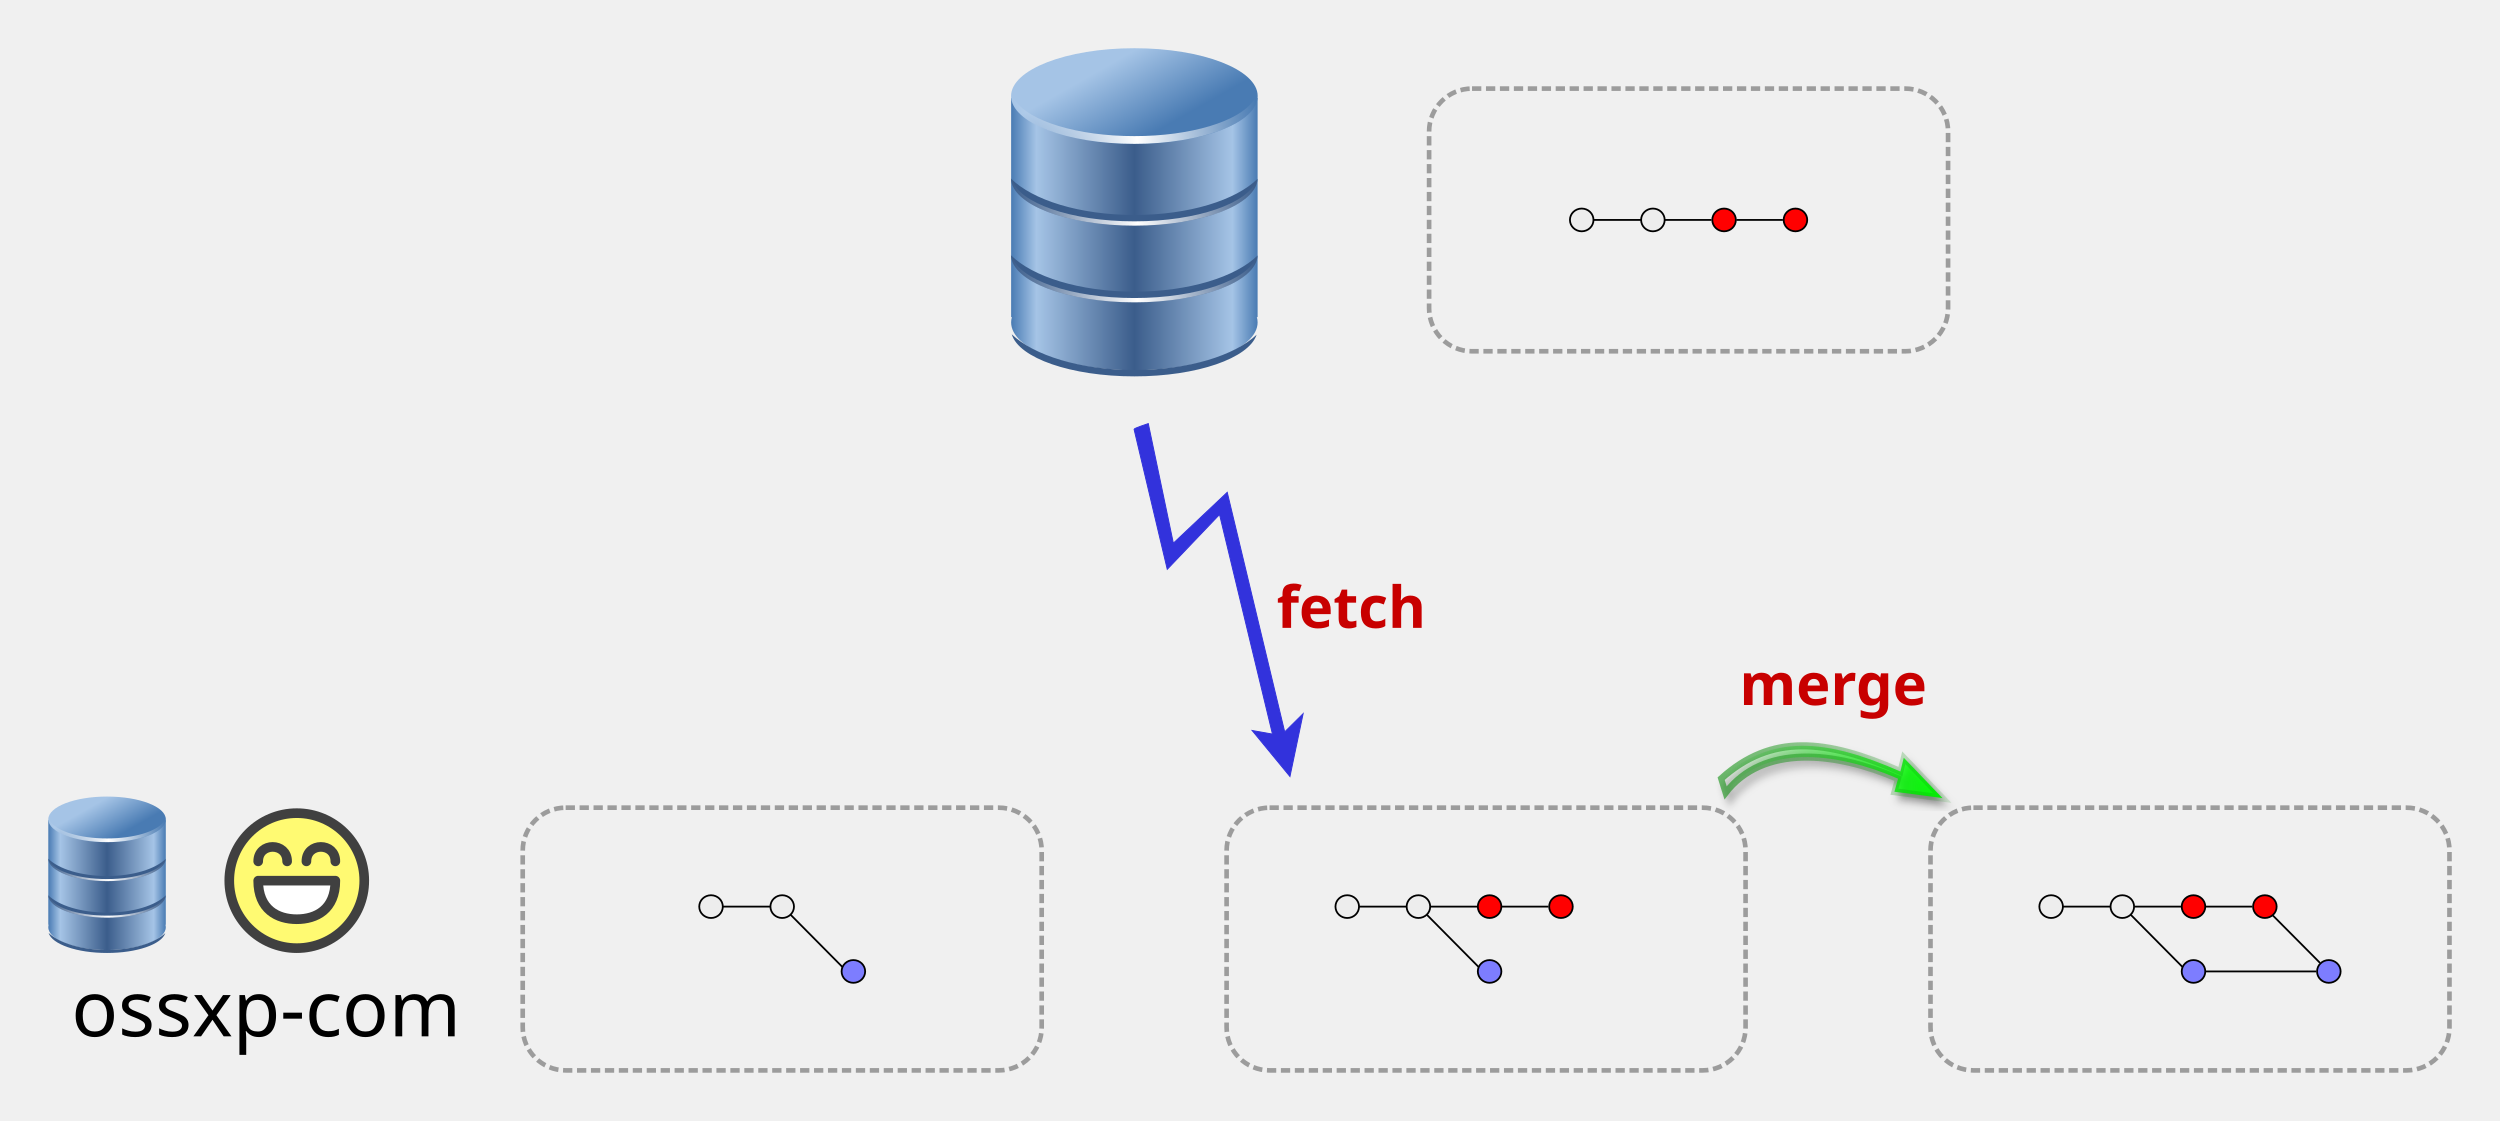
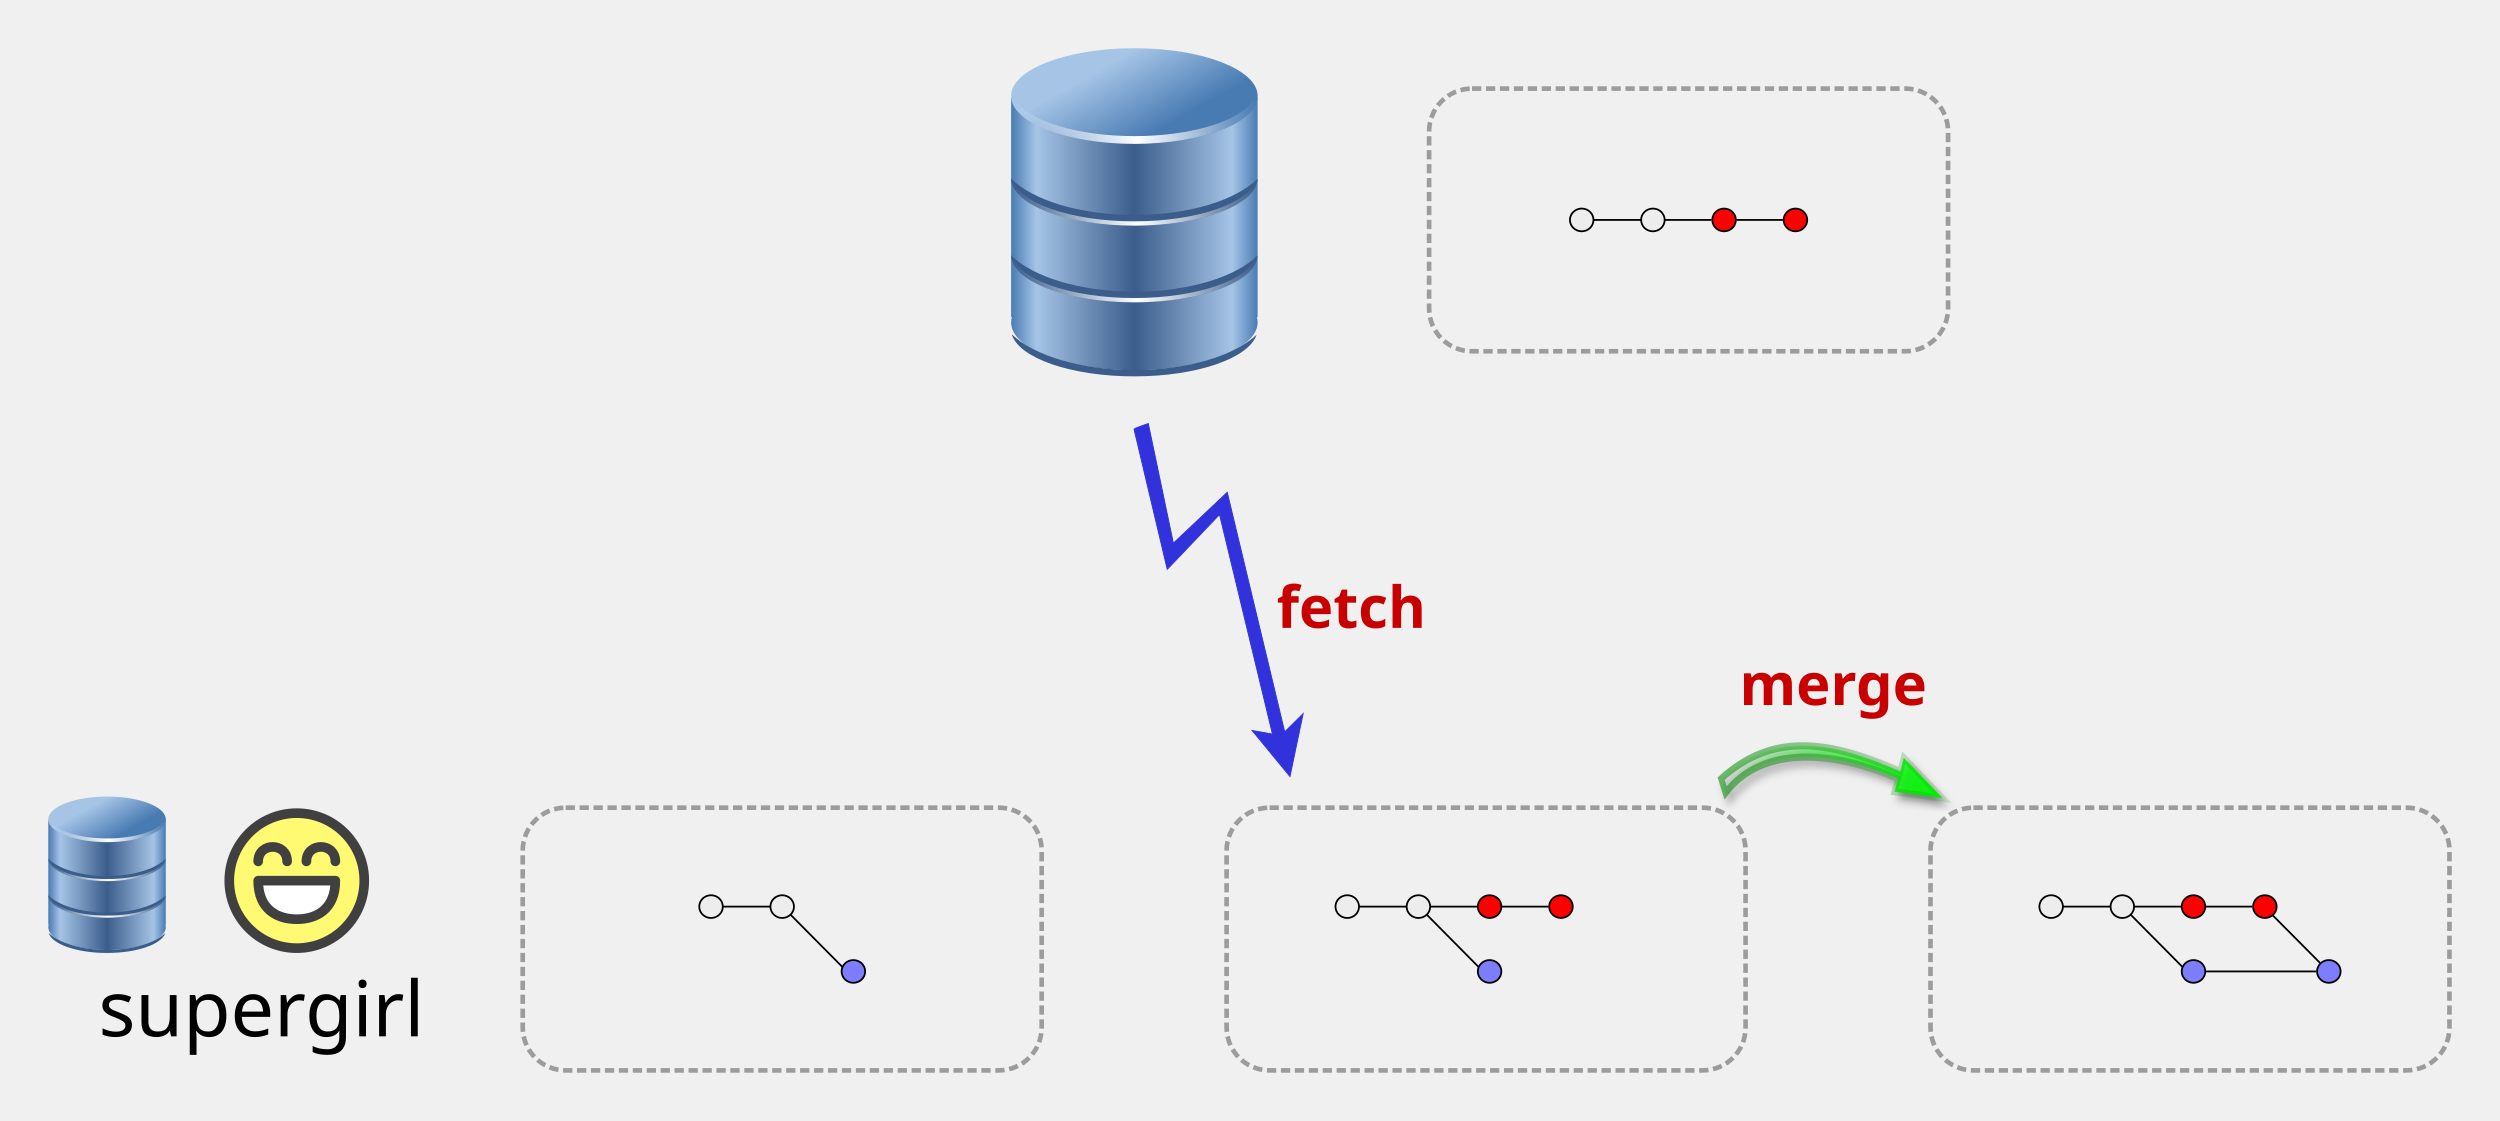
<svg xmlns="http://www.w3.org/2000/svg" xmlns:xlink="http://www.w3.org/1999/xlink" version="1.1" id="svg11525" height="116.249" width="259.273">
  <defs id="defs11527">
    <linearGradient id="linearGradient8529">
      <stop style="stop-color:#008a00;stop-opacity:1;" offset="0" id="stop8531" />
      <stop style="stop-color:#008a00;stop-opacity:0;" offset="1" id="stop8533" />
    </linearGradient>
    <linearGradient id="linearGradient8497">
      <stop style="stop-color:#00ff00;stop-opacity:1;" offset="0" id="stop8499" />
      <stop style="stop-color:#00ff00;stop-opacity:0;" offset="1" id="stop8501" />
    </linearGradient>
    <linearGradient xlink:href="#linearGradient5495-0" id="linearGradient21069-1" gradientUnits="userSpaceOnUse" gradientTransform="matrix(4.96273,0,0,4.96273,278.625,-3355.36)" spreadMethod="reflect" x1="269.97" y1="511.966" x2="286.628" y2="511.966" />
    <linearGradient id="linearGradient5495-0">
      <stop style="stop-color:#497bb3;stop-opacity:1;" offset="0" id="stop5497-7" />
      <stop id="stop5501-5" offset="0.205" style="stop-color:#a5c4e6;stop-opacity:1;" />
      <stop style="stop-color:#3b5d8b;stop-opacity:1;" offset="1" id="stop5499-8" />
    </linearGradient>
    <linearGradient xlink:href="#linearGradient5466-0" id="linearGradient21071-7" gradientUnits="userSpaceOnUse" x1="282.357" y1="518.557" x2="286.631" y2="527.335" />
    <linearGradient id="linearGradient5466-0">
      <stop id="stop5468-4" offset="0" style="stop-color:#a5c4e6;stop-opacity:1;" />
      <stop id="stop5470-8" offset="1" style="stop-color:#497bb3;stop-opacity:1;" />
    </linearGradient>
    <linearGradient xlink:href="#linearGradient6035-4" id="linearGradient21073-0" gradientUnits="userSpaceOnUse" gradientTransform="matrix(4.19923,0,0,4.19923,407.327,-3062.91)" spreadMethod="reflect" x1="308.5" y1="522.612" x2="327.781" y2="520.328" />
    <linearGradient id="linearGradient6035-4">
      <stop id="stop6037-2" offset="0" style="stop-color:#ffffff;stop-opacity:1;" />
      <stop id="stop6039-9" offset="1" style="stop-color:#ffffff;stop-opacity:0;" />
    </linearGradient>
    <linearGradient xlink:href="#linearGradient6035-4" id="linearGradient21075-6" gradientUnits="userSpaceOnUse" gradientTransform="matrix(4.19923,0,0,4.19923,407.327,-3015.76)" spreadMethod="reflect" x1="308.5" y1="522.612" x2="327.781" y2="520.328" />
    <linearGradient id="linearGradient11438">
      <stop id="stop11440" offset="0" style="stop-color:#ffffff;stop-opacity:1;" />
      <stop id="stop11442" offset="1" style="stop-color:#ffffff;stop-opacity:0;" />
    </linearGradient>
    <linearGradient xlink:href="#linearGradient6035-4" id="linearGradient21077-1" gradientUnits="userSpaceOnUse" gradientTransform="matrix(4.19923,0,0,4.19923,407.327,-2971.57)" spreadMethod="reflect" x1="308.5" y1="522.612" x2="327.781" y2="520.328" />
    <linearGradient id="linearGradient11445">
      <stop id="stop11447" offset="0" style="stop-color:#ffffff;stop-opacity:1;" />
      <stop id="stop11449" offset="1" style="stop-color:#ffffff;stop-opacity:0;" />
    </linearGradient>
    <linearGradient y2="511.966" x2="286.628" y1="511.966" x1="269.97" spreadMethod="reflect" gradientTransform="matrix(4.96273,0,0,4.96273,278.625,-3355.36)" gradientUnits="userSpaceOnUse" id="linearGradient11801" xlink:href="#linearGradient5495-0" />
    <linearGradient y2="527.335" x2="286.631" y1="518.557" x1="282.357" gradientUnits="userSpaceOnUse" id="linearGradient11803" xlink:href="#linearGradient5466-0" />
    <linearGradient y2="520.328" x2="327.781" y1="522.612" x1="308.5" spreadMethod="reflect" gradientTransform="matrix(4.19923,0,0,4.19923,407.327,-3062.91)" gradientUnits="userSpaceOnUse" id="linearGradient11805" xlink:href="#linearGradient6035-4" />
    <linearGradient y2="520.328" x2="327.781" y1="522.612" x1="308.5" spreadMethod="reflect" gradientTransform="matrix(4.19923,0,0,4.19923,407.327,-3015.76)" gradientUnits="userSpaceOnUse" id="linearGradient11807" xlink:href="#linearGradient6035-4" />
    <linearGradient y2="520.328" x2="327.781" y1="522.612" x1="308.5" spreadMethod="reflect" gradientTransform="matrix(4.19923,0,0,4.19923,407.327,-2971.57)" gradientUnits="userSpaceOnUse" id="linearGradient11809" xlink:href="#linearGradient6035-4" />
    <linearGradient y2="511.966" x2="286.628" y1="511.966" x1="269.97" spreadMethod="reflect" gradientTransform="matrix(4.96273,0,0,4.96273,278.625,-3355.36)" gradientUnits="userSpaceOnUse" id="linearGradient3147" xlink:href="#linearGradient5495-0" />
    <linearGradient y2="527.335" x2="286.631" y1="518.557" x1="282.357" gradientUnits="userSpaceOnUse" id="linearGradient3149" xlink:href="#linearGradient5466-0" />
    <linearGradient y2="520.328" x2="327.781" y1="522.612" x1="308.5" spreadMethod="reflect" gradientTransform="matrix(4.19923,0,0,4.19923,407.327,-3062.91)" gradientUnits="userSpaceOnUse" id="linearGradient3151" xlink:href="#linearGradient6035-4" />
    <linearGradient y2="520.328" x2="327.781" y1="522.612" x1="308.5" spreadMethod="reflect" gradientTransform="matrix(4.19923,0,0,4.19923,407.327,-3015.76)" gradientUnits="userSpaceOnUse" id="linearGradient3153" xlink:href="#linearGradient6035-4" />
    <linearGradient y2="520.328" x2="327.781" y1="522.612" x1="308.5" spreadMethod="reflect" gradientTransform="matrix(4.19923,0,0,4.19923,407.327,-2971.57)" gradientUnits="userSpaceOnUse" id="linearGradient3155" xlink:href="#linearGradient6035-4" />
    <linearGradient id="linearGradient3569">
      <stop style="stop-color:#ffc200;stop-opacity:1;" offset="0" id="stop3571" />
      <stop id="stop3577" offset="0.263" style="stop-color:#d34028;stop-opacity:1;" />
      <stop style="stop-color:#960a00;stop-opacity:1;" offset="1" id="stop3573" />
    </linearGradient>
    <linearGradient xlink:href="#linearGradient8497" id="linearGradient8503" x1="456.922" y1="482.988" x2="453.44" y2="466.649" gradientUnits="userSpaceOnUse" gradientTransform="translate(4,12)" />
    <linearGradient xlink:href="#linearGradient8529" id="linearGradient8535" x1="443.129" y1="459.416" x2="449.987" y2="484.506" gradientUnits="userSpaceOnUse" gradientTransform="translate(4,12)" />
    <filter id="filter9413" width="1.5" height="1.5" x="-0.25" y="-0.25" color-interpolation-filters="sRGB">
      <feGaussianBlur id="feGaussianBlur9415" in="SourceAlpha" stdDeviation="0.6" result="blur" />
      <feColorMatrix id="feColorMatrix9417" result="bluralpha" type="matrix" values="1 0 0 0 0 0 1 0 0 0 0 0 1 0 0 0 0 0 0.4 0 " />
      <feOffset id="feOffset9419" in="bluralpha" dx="0.5" dy="0.7" result="offsetBlur" />
      <feMerge id="feMerge9421">
        <feMergeNode id="feMergeNode9423" in="offsetBlur" />
        <feMergeNode id="feMergeNode9425" in="SourceGraphic" />
      </feMerge>
    </filter>
    <linearGradient xlink:href="#linearGradient8497" id="linearGradient9631" gradientUnits="userSpaceOnUse" gradientTransform="translate(86.27741,107.4141)" x1="473.707" y1="466.202" x2="437.011" y2="468.434" />
    <linearGradient xlink:href="#linearGradient8529" id="linearGradient9633" gradientUnits="userSpaceOnUse" gradientTransform="translate(86.27741,107.4141)" x1="398.129" y1="486.202" x2="486.415" y2="481.291" />
    <linearGradient xlink:href="#linearGradient5495-0" id="linearGradient3244" gradientUnits="userSpaceOnUse" gradientTransform="matrix(4.96273,0,0,4.96273,278.625,-3355.36)" spreadMethod="reflect" x1="269.97" y1="511.966" x2="286.628" y2="511.966" />
    <linearGradient xlink:href="#linearGradient5466-0" id="linearGradient3246" gradientUnits="userSpaceOnUse" x1="282.357" y1="518.557" x2="286.631" y2="527.335" />
    <linearGradient xlink:href="#linearGradient6035-4" id="linearGradient3248" gradientUnits="userSpaceOnUse" gradientTransform="matrix(4.19923,0,0,4.19923,407.327,-3062.91)" spreadMethod="reflect" x1="308.5" y1="522.612" x2="327.781" y2="520.328" />
    <linearGradient xlink:href="#linearGradient6035-4" id="linearGradient3250" gradientUnits="userSpaceOnUse" gradientTransform="matrix(4.19923,0,0,4.19923,407.327,-3015.76)" spreadMethod="reflect" x1="308.5" y1="522.612" x2="327.781" y2="520.328" />
    <linearGradient xlink:href="#linearGradient6035-4" id="linearGradient3252" gradientUnits="userSpaceOnUse" gradientTransform="matrix(4.19923,0,0,4.19923,407.327,-2971.57)" spreadMethod="reflect" x1="308.5" y1="522.612" x2="327.781" y2="520.328" />
    <linearGradient xlink:href="#linearGradient5495-0" id="linearGradient3284" gradientUnits="userSpaceOnUse" gradientTransform="matrix(4.96273,0,0,4.96273,278.625,-3355.36)" spreadMethod="reflect" x1="269.97" y1="511.966" x2="286.628" y2="511.966" />
    <linearGradient xlink:href="#linearGradient5466-0" id="linearGradient3286" gradientUnits="userSpaceOnUse" x1="282.357" y1="518.557" x2="286.631" y2="527.335" />
    <linearGradient xlink:href="#linearGradient6035-4" id="linearGradient3288" gradientUnits="userSpaceOnUse" gradientTransform="matrix(4.19923,0,0,4.19923,407.327,-3062.91)" spreadMethod="reflect" x1="308.5" y1="522.612" x2="327.781" y2="520.328" />
    <linearGradient xlink:href="#linearGradient6035-4" id="linearGradient3290" gradientUnits="userSpaceOnUse" gradientTransform="matrix(4.19923,0,0,4.19923,407.327,-3015.76)" spreadMethod="reflect" x1="308.5" y1="522.612" x2="327.781" y2="520.328" />
    <linearGradient xlink:href="#linearGradient6035-4" id="linearGradient3292" gradientUnits="userSpaceOnUse" gradientTransform="matrix(4.19923,0,0,4.19923,407.327,-2971.57)" spreadMethod="reflect" x1="308.5" y1="522.612" x2="327.781" y2="520.328" />
    <linearGradient xlink:href="#linearGradient5495-0" id="linearGradient3294" gradientUnits="userSpaceOnUse" gradientTransform="matrix(4.96273,0,0,4.96273,278.625,-3355.36)" spreadMethod="reflect" x1="269.97" y1="511.966" x2="286.628" y2="511.966" />
    <linearGradient xlink:href="#linearGradient5466-0" id="linearGradient3296" gradientUnits="userSpaceOnUse" x1="282.357" y1="518.557" x2="286.631" y2="527.335" />
    <linearGradient xlink:href="#linearGradient6035-4" id="linearGradient3298" gradientUnits="userSpaceOnUse" gradientTransform="matrix(4.19923,0,0,4.19923,407.327,-3062.91)" spreadMethod="reflect" x1="308.5" y1="522.612" x2="327.781" y2="520.328" />
    <linearGradient xlink:href="#linearGradient6035-4" id="linearGradient3300" gradientUnits="userSpaceOnUse" gradientTransform="matrix(4.19923,0,0,4.19923,407.327,-3015.76)" spreadMethod="reflect" x1="308.5" y1="522.612" x2="327.781" y2="520.328" />
    <linearGradient xlink:href="#linearGradient6035-4" id="linearGradient3302" gradientUnits="userSpaceOnUse" gradientTransform="matrix(4.19923,0,0,4.19923,407.327,-2971.57)" spreadMethod="reflect" x1="308.5" y1="522.612" x2="327.781" y2="520.328" />
    <filter id="filter5339" width="1.5" height="1.5" x="-0.25" y="-0.25" color-interpolation-filters="sRGB">
      <feGaussianBlur id="feGaussianBlur5341" in="SourceAlpha" stdDeviation="0.6" result="blur" />
      <feColorMatrix id="feColorMatrix5343" result="bluralpha" type="matrix" values="1 0 0 0 0 0 1 0 0 0 0 0 1 0 0 0 0 0 0.5 0 " />
      <feOffset id="feOffset5345" in="bluralpha" dx="0.7" dy="-0.9" result="offsetBlur" />
      <feMerge id="feMerge5347">
        <feMergeNode id="feMergeNode5349" in="offsetBlur" />
        <feMergeNode id="feMergeNode5351" in="SourceGraphic" />
      </feMerge>
    </filter>
  </defs>
  <g transform="translate(-350.0043,-507.6176)" id="layer1">
    <g id="g16724-3" transform="matrix(0.1545982,0,0,0.1799784,204.6642,678.1007)">
      <path id="path5488-8" d="m 1618.413,-890.853 0,126.363 0.525,0 c -0.339,1.013 -0.525,1.975 -0.525,3.018 0,15.228 36.989,27.557 82.672,27.557 45.683,0 82.672,-12.33 82.672,-27.557 0,-1.045 -0.186,-2.004 -0.525,-3.018 l 0.525,0 0,-126.363 -165.345,0 z" style="fill:url(#linearGradient3147);fill-opacity:1;stroke:none" />
      <path transform="matrix(4.96273,0,0,4.96273,278.625,-3481.34)" d="m 303.298,521.78 c 0,3.068 -7.462,5.556 -16.668,5.556 -9.205,0 -16.668,-2.487 -16.668,-5.556 0,-3.068 7.462,-5.556 16.668,-5.556 9.205,0 16.668,2.487 16.668,5.556 z" id="path5460-3" style="fill:url(#linearGradient3149);fill-opacity:1;stroke:none" />
      <path id="path6026-3" d="m 1618.282,-800.175 c 0.619,15.05 37.507,27.164 82.804,27.164 45.168,0 81.851,-12.042 82.672,-27.033 -14.494,12.328 -46.02,20.865 -82.672,20.865 -36.727,0 -68.35,-8.627 -82.804,-20.996 z" style="fill:#3b5d8b;fill-opacity:1;stroke:none" />
      <path id="path6030-3" d="m 1618.282,-891.509 c 0.619,15.05 37.507,27.164 82.804,27.164 45.168,0 81.851,-12.042 82.672,-27.033 -0.906,0.771 -1.851,1.491 -2.887,2.231 -0.038,0.049 -0.091,0.082 -0.131,0.131 -9.625,11.663 -41.587,20.209 -79.654,20.209 -38.306,0 -70.487,-8.696 -79.917,-20.471 -0.105,-0.075 -0.16,-0.187 -0.263,-0.262 -0.918,-0.671 -1.812,-1.273 -2.624,-1.968 z" style="fill:url(#linearGradient3151);fill-opacity:1;stroke:none" />
      <path style="fill:#3b5d8b;fill-opacity:1;stroke:none" d="m 1618.282,-844.365 c 0.619,15.05 37.507,27.164 82.804,27.164 45.168,0 81.851,-12.042 82.672,-27.033 -14.494,12.328 -46.02,20.865 -82.672,20.865 -36.727,0 -68.35,-8.627 -82.804,-20.996 z" id="path6022-8" />
      <path id="path6043-0" d="m 1618.282,-844.365 c 0.619,15.05 37.507,27.164 82.804,27.164 45.168,0 81.851,-12.042 82.672,-27.033 -0.209,0.177 -0.443,0.352 -0.656,0.525 -5.216,13.55 -39.937,24.014 -82.016,24.014 -42.466,0 -77.55,-10.545 -82.279,-24.277 -0.168,-0.133 -0.362,-0.255 -0.525,-0.393 z" style="fill:url(#linearGradient3153);fill-opacity:1;stroke:none" />
      <path style="fill:url(#linearGradient3155);fill-opacity:1;stroke:none" d="m 1618.282,-800.175 c 0.619,15.05 37.507,27.164 82.804,27.164 45.168,0 81.851,-12.042 82.672,-27.033 -0.209,0.177 -0.443,0.352 -0.656,0.525 -5.216,13.55 -39.937,24.014 -82.016,24.014 -42.466,0 -77.55,-10.545 -82.279,-24.277 -0.168,-0.133 -0.362,-0.255 -0.525,-0.393 z" id="path6054-4" />
      <path id="path6060-7" d="m 1618.806,-754.64 c 4.728,13.732 39.813,24.277 82.279,24.277 42.079,0 76.8,-10.464 82.016,-24.014 -14.766,12.043 -45.892,20.34 -82.016,20.34 -36.314,0 -67.608,-8.456 -82.279,-20.602 z" style="fill:#3b5d8b;fill-opacity:1;stroke:none" />
    </g>
    <path id="path9629" d="m 552.702,580.938 c 0.213,0.779 0.55,1.89 0.55,1.89 l 6.363,-5.53 -7.898,0.872 0.596,1.786 c -10.357,3.75 -22.223,4.755 -28.384,-1.941 l -0.73,1.942 c 8.244,6.173 17.191,5.492 29.502,0.982 z" style="fill:url(#linearGradient9631);fill-opacity:1;stroke:url(#linearGradient9633);stroke-width:0.978;stroke-linecap:butt;stroke-linejoin:miter;stroke-miterlimit:4;stroke-opacity:1;stroke-dasharray:none;filter:url(#filter5339)" transform="matrix(0.6301589,0,0,-0.7576928,198.8038,1027.802)" />
    <path style="fill:#3232dc;fill-opacity:1;stroke:#3232dc;stroke-width:0.104;stroke-linecap:butt;stroke-linejoin:miter;stroke-miterlimit:4;stroke-opacity:1;stroke-dasharray:none" d="m 467.618,552.131 3.443,14.524 5.421,-5.683 5.492,22.78 -2.108,-0.374 3.918,4.766 1.364,-6.507 -1.909,1.889 -5.96,-24.847 -5.588,5.276 -2.6,-12.405 c 0,0 -1.483,0.487 -1.473,0.582 z" id="path9641" />
    <g id="g3214" transform="translate(-12,0)">
      <g transform="translate(-142.0051,21.00664)" id="g3216">
        <path style="fill:#fffa72;fill-opacity:1;stroke:#404040;stroke-width:1;stroke-linecap:round;stroke-linejoin:round;stroke-miterlimit:4;stroke-opacity:1;stroke-dasharray:none;stroke-dashoffset:0" id="path3218" d="m 14.5,8.5 c 0,3.866 -3.134,7 -7,7 -3.866,0 -7,-3.134 -7,-7 0,-3.866 3.134,-7 7,-7 3.866,0 7,3.134 7,7 z" transform="translate(527.2871,569.443)" />
        <path style="fill:#ffffff;fill-opacity:1;stroke:#404040;stroke-width:1;stroke-linecap:round;stroke-linejoin:round;stroke-miterlimit:4;stroke-opacity:1;stroke-dasharray:none;stroke-dashoffset:0" d="m 538.787,577.943 -8,0 c 0,3 2,4 4,4 2,0 4,-1 4,-4 z" id="path3220" />
        <path id="path3222" d="m 530.787,575.943 c 0,-2 3,-2 3,0" style="fill:none;stroke:#404040;stroke-width:1;stroke-linecap:round;stroke-linejoin:round;stroke-miterlimit:4;stroke-opacity:1;stroke-dasharray:none;stroke-dashoffset:0" />
        <path style="fill:none;stroke:#404040;stroke-width:1;stroke-linecap:round;stroke-linejoin:round;stroke-miterlimit:4;stroke-opacity:1;stroke-dasharray:none;stroke-dashoffset:0" d="m 535.787,575.943 c 0,-2 3,-2 3,0" id="path3224" />
      </g>
      <g transform="matrix(0.07368981,0,0,0.08578734,247.7534,669.1056)" id="g3226">
        <path style="fill:url(#linearGradient3244);fill-opacity:1;stroke:none" d="m 1618.413,-890.853 0,126.363 0.525,0 c -0.339,1.013 -0.525,1.975 -0.525,3.018 0,15.228 36.989,27.557 82.672,27.557 45.683,0 82.672,-12.33 82.672,-27.557 0,-1.045 -0.186,-2.004 -0.525,-3.018 l 0.525,0 0,-126.363 -165.345,0 z" id="path3228" />
        <path style="fill:url(#linearGradient3246);fill-opacity:1;stroke:none" id="path3230" d="m 303.298,521.78 c 0,3.068 -7.462,5.556 -16.668,5.556 -9.205,0 -16.668,-2.487 -16.668,-5.556 0,-3.068 7.462,-5.556 16.668,-5.556 9.205,0 16.668,2.487 16.668,5.556 z" transform="matrix(4.96273,0,0,4.96273,278.625,-3481.34)" />
        <path style="fill:#3b5d8b;fill-opacity:1;stroke:none" d="m 1618.282,-800.175 c 0.619,15.05 37.507,27.164 82.804,27.164 45.168,0 81.851,-12.042 82.672,-27.033 -14.494,12.328 -46.02,20.865 -82.672,20.865 -36.727,0 -68.35,-8.627 -82.804,-20.996 z" id="path3232" />
        <path style="fill:url(#linearGradient3248);fill-opacity:1;stroke:none" d="m 1618.282,-891.509 c 0.619,15.05 37.507,27.164 82.804,27.164 45.168,0 81.851,-12.042 82.672,-27.033 -0.906,0.771 -1.851,1.491 -2.887,2.231 -0.038,0.049 -0.091,0.082 -0.131,0.131 -9.625,11.663 -41.587,20.209 -79.654,20.209 -38.306,0 -70.487,-8.696 -79.917,-20.471 -0.105,-0.075 -0.16,-0.187 -0.263,-0.262 -0.918,-0.671 -1.812,-1.273 -2.624,-1.968 z" id="path3234" />
        <path id="path3236" d="m 1618.282,-844.365 c 0.619,15.05 37.507,27.164 82.804,27.164 45.168,0 81.851,-12.042 82.672,-27.033 -14.494,12.328 -46.02,20.865 -82.672,20.865 -36.727,0 -68.35,-8.627 -82.804,-20.996 z" style="fill:#3b5d8b;fill-opacity:1;stroke:none" />
        <path style="fill:url(#linearGradient3250);fill-opacity:1;stroke:none" d="m 1618.282,-844.365 c 0.619,15.05 37.507,27.164 82.804,27.164 45.168,0 81.851,-12.042 82.672,-27.033 -0.209,0.177 -0.443,0.352 -0.656,0.525 -5.216,13.55 -39.937,24.014 -82.016,24.014 -42.466,0 -77.55,-10.545 -82.279,-24.277 -0.168,-0.133 -0.362,-0.255 -0.525,-0.393 z" id="path3238" />
        <path id="path3240" d="m 1618.282,-800.175 c 0.619,15.05 37.507,27.164 82.804,27.164 45.168,0 81.851,-12.042 82.672,-27.033 -0.209,0.177 -0.443,0.352 -0.656,0.525 -5.216,13.55 -39.937,24.014 -82.016,24.014 -42.466,0 -77.55,-10.545 -82.279,-24.277 -0.168,-0.133 -0.362,-0.255 -0.525,-0.393 z" style="fill:url(#linearGradient3252);fill-opacity:1;stroke:none" />
        <path style="fill:#3b5d8b;fill-opacity:1;stroke:none" d="m 1618.806,-754.64 c 4.728,13.732 39.813,24.277 82.279,24.277 42.079,0 76.8,-10.464 82.016,-24.014 -14.766,12.043 -45.892,20.34 -82.016,20.34 -36.314,0 -67.608,-8.456 -82.279,-20.602 z" id="path3242" />
      </g>
    </g>
-     <text id="text3308" y="615.095" x="357.415" style="font-size:8px;font-style:normal;font-variant:normal;font-weight:normal;font-stretch:normal;line-height:125%;letter-spacing:0px;word-spacing:0px;fill:#000000;fill-opacity:1;stroke:none;font-family:Sinhala MN;-inkscape-font-specification:Sinhala MN" xml:space="preserve">
-       <tspan y="615.095" x="357.415" id="tspan3310">ossxp-com</tspan>
+     <text id="text3308" y="615.095" x="360.217" style="font-size:8px;font-style:normal;font-variant:normal;font-weight:normal;font-stretch:normal;line-height:125%;letter-spacing:0px;word-spacing:0px;fill:#000000;fill-opacity:1;stroke:none;font-family:Sinhala MN;-inkscape-font-specification:Sinhala MN" xml:space="preserve">
+       <tspan y="615.095" x="360.217" id="tspan3310">supergirl</tspan>
    </text>
    <g id="g4689" transform="translate(22.18737,-23.48953)">
      <ellipse d="m 332.756,170.027 c 0,6.973 -5.855,12.627 -13.078,12.627 -7.223,0 -13.078,-5.653 -13.078,-12.627 0,-6.973 5.855,-12.627 13.078,-12.627 7.223,0 13.078,5.653 13.078,12.627 z" id="ellipse4379" ry="12.627" rx="13.078" cy="170.027" cx="319.678" style="opacity:0.15;fill:#e0dfde" transform="matrix(0.09344,0,0,0.09344,371.6859,609.2439)" />
      <ellipse d="m 332.756,170.027 c 0,6.973 -5.855,12.627 -13.078,12.627 -7.223,0 -13.078,-5.653 -13.078,-12.627 0,-6.973 5.855,-12.627 13.078,-12.627 7.223,0 13.078,5.653 13.078,12.627 z" id="ellipse4381" ry="12.627" rx="13.078" cy="170.027" cx="319.678" style="fill:none;stroke:#000000;stroke-width:2" transform="matrix(0.09344,0,0,0.09344,371.6859,609.2439)" />
      <ellipse d="m 411.756,170.027 c 0,6.973 -5.855,12.627 -13.078,12.627 -7.223,0 -13.078,-5.653 -13.078,-12.627 0,-6.973 5.855,-12.627 13.078,-12.627 7.223,0 13.078,5.653 13.078,12.627 z" id="ellipse4383" ry="12.627" rx="13.078" cy="170.027" cx="398.678" style="opacity:0.15;fill:#e0dfde" transform="matrix(0.09344,0,0,0.09344,371.6859,609.2439)" />
      <ellipse d="m 411.756,170.027 c 0,6.973 -5.855,12.627 -13.078,12.627 -7.223,0 -13.078,-5.653 -13.078,-12.627 0,-6.973 5.855,-12.627 13.078,-12.627 7.223,0 13.078,5.653 13.078,12.627 z" id="ellipse4385" ry="12.627" rx="13.078" cy="170.027" cx="398.678" style="fill:none;stroke:#000000;stroke-width:2" transform="matrix(0.09344,0,0,0.09344,371.6859,609.2439)" />
      <ellipse d="m 490.756,241.977 c 0,6.973 -5.855,12.627 -13.078,12.627 -7.223,0 -13.078,-5.653 -13.078,-12.627 0,-6.973 5.855,-12.627 13.078,-12.627 7.223,0 13.078,5.653 13.078,12.627 z" id="ellipse4389" ry="12.627" rx="13.078" cy="241.977" cx="477.678" style="fill:#7d7dff;fill-opacity:1" transform="matrix(0.09344,0,0,0.09344,371.6859,609.2439)" />
      <ellipse d="m 490.756,241.977 c 0,6.973 -5.855,12.627 -13.078,12.627 -7.223,0 -13.078,-5.653 -13.078,-12.627 0,-6.973 5.855,-12.627 13.078,-12.627 7.223,0 13.078,5.653 13.078,12.627 z" id="ellipse4391" ry="12.627" rx="13.078" cy="241.977" cx="477.678" style="fill:none;stroke:#000000;stroke-width:2" transform="matrix(0.09344,0,0,0.09344,371.6859,609.2439)" />
      <line style="fill:none;stroke:#000000;stroke-width:0.187" x1="402.779" y1="625.131" x2="407.716" y2="625.131" id="line4397" />
      <line style="fill:none;stroke:#000000;stroke-width:0.187" x1="409.802" y1="625.966" x2="415.191" y2="631.403" id="line4401" />
    </g>
    <ellipse d="m 332.756,170.027 c 0,6.973 -5.855,12.627 -13.078,12.627 -7.223,0 -13.078,-5.653 -13.078,-12.627 0,-6.973 5.855,-12.627 13.078,-12.627 7.223,0 13.078,5.653 13.078,12.627 z" id="ellipse4451" ry="12.627" rx="13.078" cy="170.027" cx="319.678" style="opacity:0.15;fill:#e0dfde" transform="matrix(0.09344,0,0,0.09344,459.8551,585.7544)" />
    <ellipse d="m 332.756,170.027 c 0,6.973 -5.855,12.627 -13.078,12.627 -7.223,0 -13.078,-5.653 -13.078,-12.627 0,-6.973 5.855,-12.627 13.078,-12.627 7.223,0 13.078,5.653 13.078,12.627 z" id="ellipse4453" ry="12.627" rx="13.078" cy="170.027" cx="319.678" style="fill:none;stroke:#000000;stroke-width:2" transform="matrix(0.09344,0,0,0.09344,459.8551,585.7544)" />
    <ellipse d="m 411.756,170.027 c 0,6.973 -5.855,12.627 -13.078,12.627 -7.223,0 -13.078,-5.653 -13.078,-12.627 0,-6.973 5.855,-12.627 13.078,-12.627 7.223,0 13.078,5.653 13.078,12.627 z" id="ellipse4455" ry="12.627" rx="13.078" cy="170.027" cx="398.678" style="opacity:0.15;fill:#e0dfde" transform="matrix(0.09344,0,0,0.09344,459.8551,585.7544)" />
    <ellipse d="m 411.756,170.027 c 0,6.973 -5.855,12.627 -13.078,12.627 -7.223,0 -13.078,-5.653 -13.078,-12.627 0,-6.973 5.855,-12.627 13.078,-12.627 7.223,0 13.078,5.653 13.078,12.627 z" id="ellipse4457" ry="12.627" rx="13.078" cy="170.027" cx="398.678" style="fill:none;stroke:#000000;stroke-width:2" transform="matrix(0.09344,0,0,0.09344,459.8551,585.7544)" />
    <ellipse d="m 490.756,170.027 c 0,6.973 -5.855,12.627 -13.078,12.627 -7.223,0 -13.078,-5.653 -13.078,-12.627 0,-6.973 5.855,-12.627 13.078,-12.627 7.223,0 13.078,5.653 13.078,12.627 z" id="ellipse4459" ry="12.627" rx="13.078" cy="170.027" cx="477.678" style="fill:#ffffff" transform="matrix(0.09344,0,0,0.09344,459.8551,585.7544)" />
    <ellipse d="m 490.756,241.977 c 0,6.973 -5.855,12.627 -13.078,12.627 -7.223,0 -13.078,-5.653 -13.078,-12.627 0,-6.973 5.855,-12.627 13.078,-12.627 7.223,0 13.078,5.653 13.078,12.627 z" id="ellipse4461" ry="12.627" rx="13.078" cy="241.977" cx="477.678" style="fill:#7d7dff;fill-opacity:1" transform="matrix(0.09344,0,0,0.09344,459.8551,585.7544)" />
    <ellipse d="m 490.756,241.977 c 0,6.973 -5.855,12.627 -13.078,12.627 -7.223,0 -13.078,-5.653 -13.078,-12.627 0,-6.973 5.855,-12.627 13.078,-12.627 7.223,0 13.078,5.653 13.078,12.627 z" id="ellipse4463" ry="12.627" rx="13.078" cy="241.977" cx="477.678" style="fill:none;stroke:#000000;stroke-width:2" transform="matrix(0.09344,0,0,0.09344,459.8551,585.7544)" />
    <line style="fill:none;stroke:#000000;stroke-width:0.187" x1="490.948" y1="601.642" x2="495.886" y2="601.642" id="line4469" />
    <line style="fill:none;stroke:#000000;stroke-width:0.187;stroke-miterlimit:4;stroke-dasharray:none" x1="497.972" y1="602.476" x2="503.36" y2="607.913" id="line4473" />
    <ellipse transform="matrix(0.09344,0,0,0.09344,459.8551,579.0314)" style="fill:#ff0000;fill-opacity:1" cx="477.678" cy="241.977" rx="13.078" ry="12.627" id="ellipse4485" d="m 490.756,241.977 c 0,6.973 -5.855,12.627 -13.078,12.627 -7.223,0 -13.078,-5.653 -13.078,-12.627 0,-6.973 5.855,-12.627 13.078,-12.627 7.223,0 13.078,5.653 13.078,12.627 z" />
    <ellipse transform="matrix(0.09344,0,0,0.09344,459.8551,579.0314)" style="fill:none;stroke:#000000;stroke-width:2" cx="477.678" cy="241.977" rx="13.078" ry="12.627" id="ellipse4487" d="m 490.756,241.977 c 0,6.973 -5.855,12.627 -13.078,12.627 -7.223,0 -13.078,-5.653 -13.078,-12.627 0,-6.973 5.855,-12.627 13.078,-12.627 7.223,0 13.078,5.653 13.078,12.627 z" />
    <line style="fill:none;stroke:#000000;stroke-width:0.187;stroke-miterlimit:4;stroke-dasharray:none" x1="498.362" y1="601.642" x2="503.189" y2="601.642" id="line4489" />
    <ellipse d="m 490.756,241.977 c 0,6.973 -5.855,12.627 -13.078,12.627 -7.223,0 -13.078,-5.653 -13.078,-12.627 0,-6.973 5.855,-12.627 13.078,-12.627 7.223,0 13.078,5.653 13.078,12.627 z" id="ellipse4505" ry="12.627" rx="13.078" cy="241.977" cx="477.678" style="fill:#ff0000;fill-opacity:1" transform="matrix(0.09344,0,0,0.09344,467.2568,579.0314)" />
    <ellipse d="m 490.756,241.977 c 0,6.973 -5.855,12.627 -13.078,12.627 -7.223,0 -13.078,-5.653 -13.078,-12.627 0,-6.973 5.855,-12.627 13.078,-12.627 7.223,0 13.078,5.653 13.078,12.627 z" id="ellipse4507" ry="12.627" rx="13.078" cy="241.977" cx="477.678" style="fill:none;stroke:#000000;stroke-width:2" transform="matrix(0.09344,0,0,0.09344,467.2568,579.0314)" />
    <line id="line4509" y2="601.642" x2="510.591" y1="601.642" x1="505.764" style="fill:none;stroke:#000000;stroke-width:0.187;stroke-miterlimit:4;stroke-dasharray:none" />
    <rect ry="4.452" y="516.804" x="498.215" height="27.245" width="53.822" id="rect4791" style="opacity:0.35;fill:none;stroke:#000000;stroke-width:0.482;stroke-miterlimit:4;stroke-opacity:1;stroke-dasharray:0.964, 0.482;stroke-dashoffset:0" />
    <rect ry="4.452" y="591.381" x="404.215" height="27.245" width="53.822" id="rect4795" style="opacity:0.35;fill:none;stroke:#000000;stroke-width:0.482;stroke-miterlimit:4;stroke-opacity:1;stroke-dasharray:0.964, 0.482;stroke-dashoffset:0" />
    <g transform="translate(152.8635,-94.70474)" id="g4818">
      <ellipse d="m 332.756,170.027 c 0,6.973 -5.855,12.627 -13.078,12.627 -7.223,0 -13.078,-5.653 -13.078,-12.627 0,-6.973 5.855,-12.627 13.078,-12.627 7.223,0 13.078,5.653 13.078,12.627 z" id="ellipse4820" ry="12.627" rx="13.078" cy="170.027" cx="319.678" style="opacity:0.15;fill:#e0dfde" transform="matrix(0.09344,0,0,0.09344,331.3089,609.2439)" />
      <ellipse d="m 332.756,170.027 c 0,6.973 -5.855,12.627 -13.078,12.627 -7.223,0 -13.078,-5.653 -13.078,-12.627 0,-6.973 5.855,-12.627 13.078,-12.627 7.223,0 13.078,5.653 13.078,12.627 z" id="ellipse4822" ry="12.627" rx="13.078" cy="170.027" cx="319.678" style="fill:none;stroke:#000000;stroke-width:2" transform="matrix(0.09344,0,0,0.09344,331.3089,609.2439)" />
      <ellipse d="m 411.756,170.027 c 0,6.973 -5.855,12.627 -13.078,12.627 -7.223,0 -13.078,-5.653 -13.078,-12.627 0,-6.973 5.855,-12.627 13.078,-12.627 7.223,0 13.078,5.653 13.078,12.627 z" id="ellipse4824" ry="12.627" rx="13.078" cy="170.027" cx="398.678" style="opacity:0.15;fill:#e0dfde" transform="matrix(0.09344,0,0,0.09344,331.3089,609.2439)" />
      <ellipse d="m 411.756,170.027 c 0,6.973 -5.855,12.627 -13.078,12.627 -7.223,0 -13.078,-5.653 -13.078,-12.627 0,-6.973 5.855,-12.627 13.078,-12.627 7.223,0 13.078,5.653 13.078,12.627 z" id="ellipse4826" ry="12.627" rx="13.078" cy="170.027" cx="398.678" style="fill:none;stroke:#000000;stroke-width:2" transform="matrix(0.09344,0,0,0.09344,331.3089,609.2439)" />
      <line style="fill:none;stroke:#000000;stroke-width:0.187" x1="362.402" y1="625.131" x2="367.339" y2="625.131" id="line4828" />
      <ellipse d="m 490.756,241.977 c 0,6.973 -5.855,12.627 -13.078,12.627 -7.223,0 -13.078,-5.653 -13.078,-12.627 0,-6.973 5.855,-12.627 13.078,-12.627 7.223,0 13.078,5.653 13.078,12.627 z" id="ellipse4830" ry="12.627" rx="13.078" cy="241.977" cx="477.678" style="fill:#ff0000;fill-opacity:1" transform="matrix(0.09344,0,0,0.09344,331.3089,602.5209)" />
      <ellipse d="m 490.756,241.977 c 0,6.973 -5.855,12.627 -13.078,12.627 -7.223,0 -13.078,-5.653 -13.078,-12.627 0,-6.973 5.855,-12.627 13.078,-12.627 7.223,0 13.078,5.653 13.078,12.627 z" id="ellipse4832" ry="12.627" rx="13.078" cy="241.977" cx="477.678" style="fill:none;stroke:#000000;stroke-width:2" transform="matrix(0.09344,0,0,0.09344,331.3089,602.5209)" />
      <line id="line4834" y2="625.131" x2="374.643" y1="625.131" x1="369.816" style="fill:none;stroke:#000000;stroke-width:0.185" />
      <ellipse transform="matrix(0.09344,0,0,0.09344,338.7106,602.5209)" style="fill:#ff0000;fill-opacity:1" cx="477.678" cy="241.977" rx="13.078" ry="12.627" id="ellipse4836" d="m 490.756,241.977 c 0,6.973 -5.855,12.627 -13.078,12.627 -7.223,0 -13.078,-5.653 -13.078,-12.627 0,-6.973 5.855,-12.627 13.078,-12.627 7.223,0 13.078,5.653 13.078,12.627 z" />
      <ellipse transform="matrix(0.09344,0,0,0.09344,338.7106,602.5209)" style="fill:none;stroke:#000000;stroke-width:2" cx="477.678" cy="241.977" rx="13.078" ry="12.627" id="ellipse4838" d="m 490.756,241.977 c 0,6.973 -5.855,12.627 -13.078,12.627 -7.223,0 -13.078,-5.653 -13.078,-12.627 0,-6.973 5.855,-12.627 13.078,-12.627 7.223,0 13.078,5.653 13.078,12.627 z" />
      <line style="fill:none;stroke:#000000;stroke-width:0.185" x1="377.217" y1="625.131" x2="382.044" y2="625.131" id="line4840" />
    </g>
    <rect style="opacity:0.35;fill:none;stroke:#000000;stroke-width:0.482;stroke-miterlimit:4;stroke-opacity:1;stroke-dasharray:0.964, 0.482;stroke-dashoffset:0" id="rect4861" width="53.822" height="27.245" x="477.215" y="591.381" ry="4.452" />
    <rect ry="4.452" y="591.381" x="550.215" height="27.245" width="53.822" id="rect4863" style="opacity:0.35;fill:none;stroke:#000000;stroke-width:0.482;stroke-miterlimit:4;stroke-opacity:1;stroke-dasharray:0.964, 0.482;stroke-dashoffset:0" />
    <g transform="translate(161.1692,-51.24872)" id="g4865">
      <ellipse d="m 332.756,170.027 c 0,6.973 -5.855,12.627 -13.078,12.627 -7.223,0 -13.078,-5.653 -13.078,-12.627 0,-6.973 5.855,-12.627 13.078,-12.627 7.223,0 13.078,5.653 13.078,12.627 z" id="ellipse4867" ry="12.627" rx="13.078" cy="170.027" cx="319.678" style="opacity:0.15;fill:#e0dfde" transform="matrix(0.09344,0,0,0.09344,371.6859,637.0031)" />
      <ellipse d="m 332.756,170.027 c 0,6.973 -5.855,12.627 -13.078,12.627 -7.223,0 -13.078,-5.653 -13.078,-12.627 0,-6.973 5.855,-12.627 13.078,-12.627 7.223,0 13.078,5.653 13.078,12.627 z" id="ellipse4869" ry="12.627" rx="13.078" cy="170.027" cx="319.678" style="fill:none;stroke:#000000;stroke-width:2" transform="matrix(0.09344,0,0,0.09344,371.6859,637.0031)" />
      <ellipse d="m 411.756,170.027 c 0,6.973 -5.855,12.627 -13.078,12.627 -7.223,0 -13.078,-5.653 -13.078,-12.627 0,-6.973 5.855,-12.627 13.078,-12.627 7.223,0 13.078,5.653 13.078,12.627 z" id="ellipse4871" ry="12.627" rx="13.078" cy="170.027" cx="398.678" style="opacity:0.15;fill:#e0dfde" transform="matrix(0.09344,0,0,0.09344,371.6859,637.0031)" />
      <ellipse d="m 411.756,170.027 c 0,6.973 -5.855,12.627 -13.078,12.627 -7.223,0 -13.078,-5.653 -13.078,-12.627 0,-6.973 5.855,-12.627 13.078,-12.627 7.223,0 13.078,5.653 13.078,12.627 z" id="ellipse4873" ry="12.627" rx="13.078" cy="170.027" cx="398.678" style="fill:none;stroke:#000000;stroke-width:2" transform="matrix(0.09344,0,0,0.09344,371.6859,637.0031)" />
      <ellipse d="m 490.756,170.027 c 0,6.973 -5.855,12.627 -13.078,12.627 -7.223,0 -13.078,-5.653 -13.078,-12.627 0,-6.973 5.855,-12.627 13.078,-12.627 7.223,0 13.078,5.653 13.078,12.627 z" id="ellipse4875" ry="12.627" rx="13.078" cy="170.027" cx="477.678" style="fill:#ffffff" transform="matrix(0.09344,0,0,0.09344,371.6859,637.0031)" />
      <ellipse d="m 490.756,241.977 c 0,6.973 -5.855,12.627 -13.078,12.627 -7.223,0 -13.078,-5.653 -13.078,-12.627 0,-6.973 5.855,-12.627 13.078,-12.627 7.223,0 13.078,5.653 13.078,12.627 z" id="ellipse4877" ry="12.627" rx="13.078" cy="241.977" cx="477.678" style="fill:#7d7dff;fill-opacity:1" transform="matrix(0.09344,0,0,0.09344,371.6859,637.0031)" />
      <ellipse d="m 490.756,241.977 c 0,6.973 -5.855,12.627 -13.078,12.627 -7.223,0 -13.078,-5.653 -13.078,-12.627 0,-6.973 5.855,-12.627 13.078,-12.627 7.223,0 13.078,5.653 13.078,12.627 z" id="ellipse4879" ry="12.627" rx="13.078" cy="241.977" cx="477.678" style="fill:none;stroke:#000000;stroke-width:2" transform="matrix(0.09344,0,0,0.09344,371.6859,637.0031)" />
      <ellipse d="m 569.756,241.977 c 0,6.973 -5.855,12.627 -13.078,12.627 -7.223,0 -13.078,-5.653 -13.078,-12.627 0,-6.973 5.855,-12.627 13.078,-12.627 7.223,0 13.078,5.653 13.078,12.627 z" id="ellipse4881" ry="12.627" rx="13.078" cy="241.977" cx="556.678" style="fill:#7d7dff;fill-opacity:1" transform="matrix(0.09344,0,0,0.09344,378.3404,637.0031)" />
      <ellipse d="m 569.756,241.977 c 0,6.973 -5.855,12.627 -13.078,12.627 -7.223,0 -13.078,-5.653 -13.078,-12.627 0,-6.973 5.855,-12.627 13.078,-12.627 7.223,0 13.078,5.653 13.078,12.627 z" id="ellipse4883" ry="12.627" rx="13.078" cy="241.977" cx="556.678" style="fill:none;stroke:#000000;stroke-width:2" transform="matrix(0.09344,0,0,0.09344,378.3404,637.0031)" />
      <line style="fill:none;stroke:#000000;stroke-width:0.187" x1="402.779" y1="652.89" x2="407.716" y2="652.89" id="line4885" />
      <line style="fill:none;stroke:#000000;stroke-width:0.187;stroke-miterlimit:4;stroke-dasharray:none" x1="417.542" y1="659.613" x2="429.045" y2="659.613" id="line4887" />
      <line style="fill:none;stroke:#000000;stroke-width:0.187;stroke-miterlimit:4;stroke-dasharray:none" x1="409.802" y1="653.725" x2="415.191" y2="659.162" id="line4889" />
      <ellipse transform="matrix(0.09344,0,0,0.09344,371.6859,630.2801)" style="fill:#ff0000;fill-opacity:1" cx="477.678" cy="241.977" rx="13.078" ry="12.627" id="ellipse4891" d="m 490.756,241.977 c 0,6.973 -5.855,12.627 -13.078,12.627 -7.223,0 -13.078,-5.653 -13.078,-12.627 0,-6.973 5.855,-12.627 13.078,-12.627 7.223,0 13.078,5.653 13.078,12.627 z" />
      <ellipse transform="matrix(0.09344,0,0,0.09344,371.6859,630.2801)" style="fill:none;stroke:#000000;stroke-width:2" cx="477.678" cy="241.977" rx="13.078" ry="12.627" id="ellipse4893" d="m 490.756,241.977 c 0,6.973 -5.855,12.627 -13.078,12.627 -7.223,0 -13.078,-5.653 -13.078,-12.627 0,-6.973 5.855,-12.627 13.078,-12.627 7.223,0 13.078,5.653 13.078,12.627 z" />
      <line style="fill:none;stroke:#000000;stroke-width:0.187;stroke-miterlimit:4;stroke-dasharray:none" x1="410.193" y1="652.89" x2="415.02" y2="652.89" id="line4895" />
      <ellipse d="m 490.756,241.977 c 0,6.973 -5.855,12.627 -13.078,12.627 -7.223,0 -13.078,-5.653 -13.078,-12.627 0,-6.973 5.855,-12.627 13.078,-12.627 7.223,0 13.078,5.653 13.078,12.627 z" id="ellipse4897" ry="12.627" rx="13.078" cy="241.977" cx="477.678" style="fill:#ff0000;fill-opacity:1" transform="matrix(0.09344,0,0,0.09344,379.0876,630.2801)" />
      <ellipse d="m 490.756,241.977 c 0,6.973 -5.855,12.627 -13.078,12.627 -7.223,0 -13.078,-5.653 -13.078,-12.627 0,-6.973 5.855,-12.627 13.078,-12.627 7.223,0 13.078,5.653 13.078,12.627 z" id="ellipse4899" ry="12.627" rx="13.078" cy="241.977" cx="477.678" style="fill:none;stroke:#000000;stroke-width:2" transform="matrix(0.09344,0,0,0.09344,379.0876,630.2801)" />
      <line id="line4901" y2="652.89" x2="422.421" y1="652.89" x1="417.594" style="fill:none;stroke:#000000;stroke-width:0.187;stroke-miterlimit:4;stroke-dasharray:none" />
      <line id="line4903" y2="658.732" x2="429.445" y1="653.796" x1="424.537" style="fill:none;stroke:#000000;stroke-width:0.187;stroke-miterlimit:4;stroke-dasharray:none" />
    </g>
    <text xml:space="preserve" style="font-size:6px;font-style:normal;font-variant:normal;font-weight:bold;font-stretch:normal;line-height:125%;letter-spacing:0px;word-spacing:0px;fill:#c80000;fill-opacity:1;stroke:none;font-family:PT Sans Caption;-inkscape-font-specification:PT Sans Caption Bold" x="482.404" y="572.73" id="text5372">
      <tspan id="tspan5374" x="482.404" y="572.73">fetch</tspan>
    </text>
    <text id="text5376" y="580.73" x="530.404" style="font-size:6px;font-style:normal;font-variant:normal;font-weight:bold;font-stretch:normal;line-height:125%;letter-spacing:0px;word-spacing:0px;fill:#c80000;fill-opacity:1;stroke:none;font-family:PT Sans Caption;-inkscape-font-specification:PT Sans Caption Bold" xml:space="preserve">
      <tspan y="580.73" x="530.404" id="tspan5378">merge</tspan>
    </text>
  </g>
</svg>
